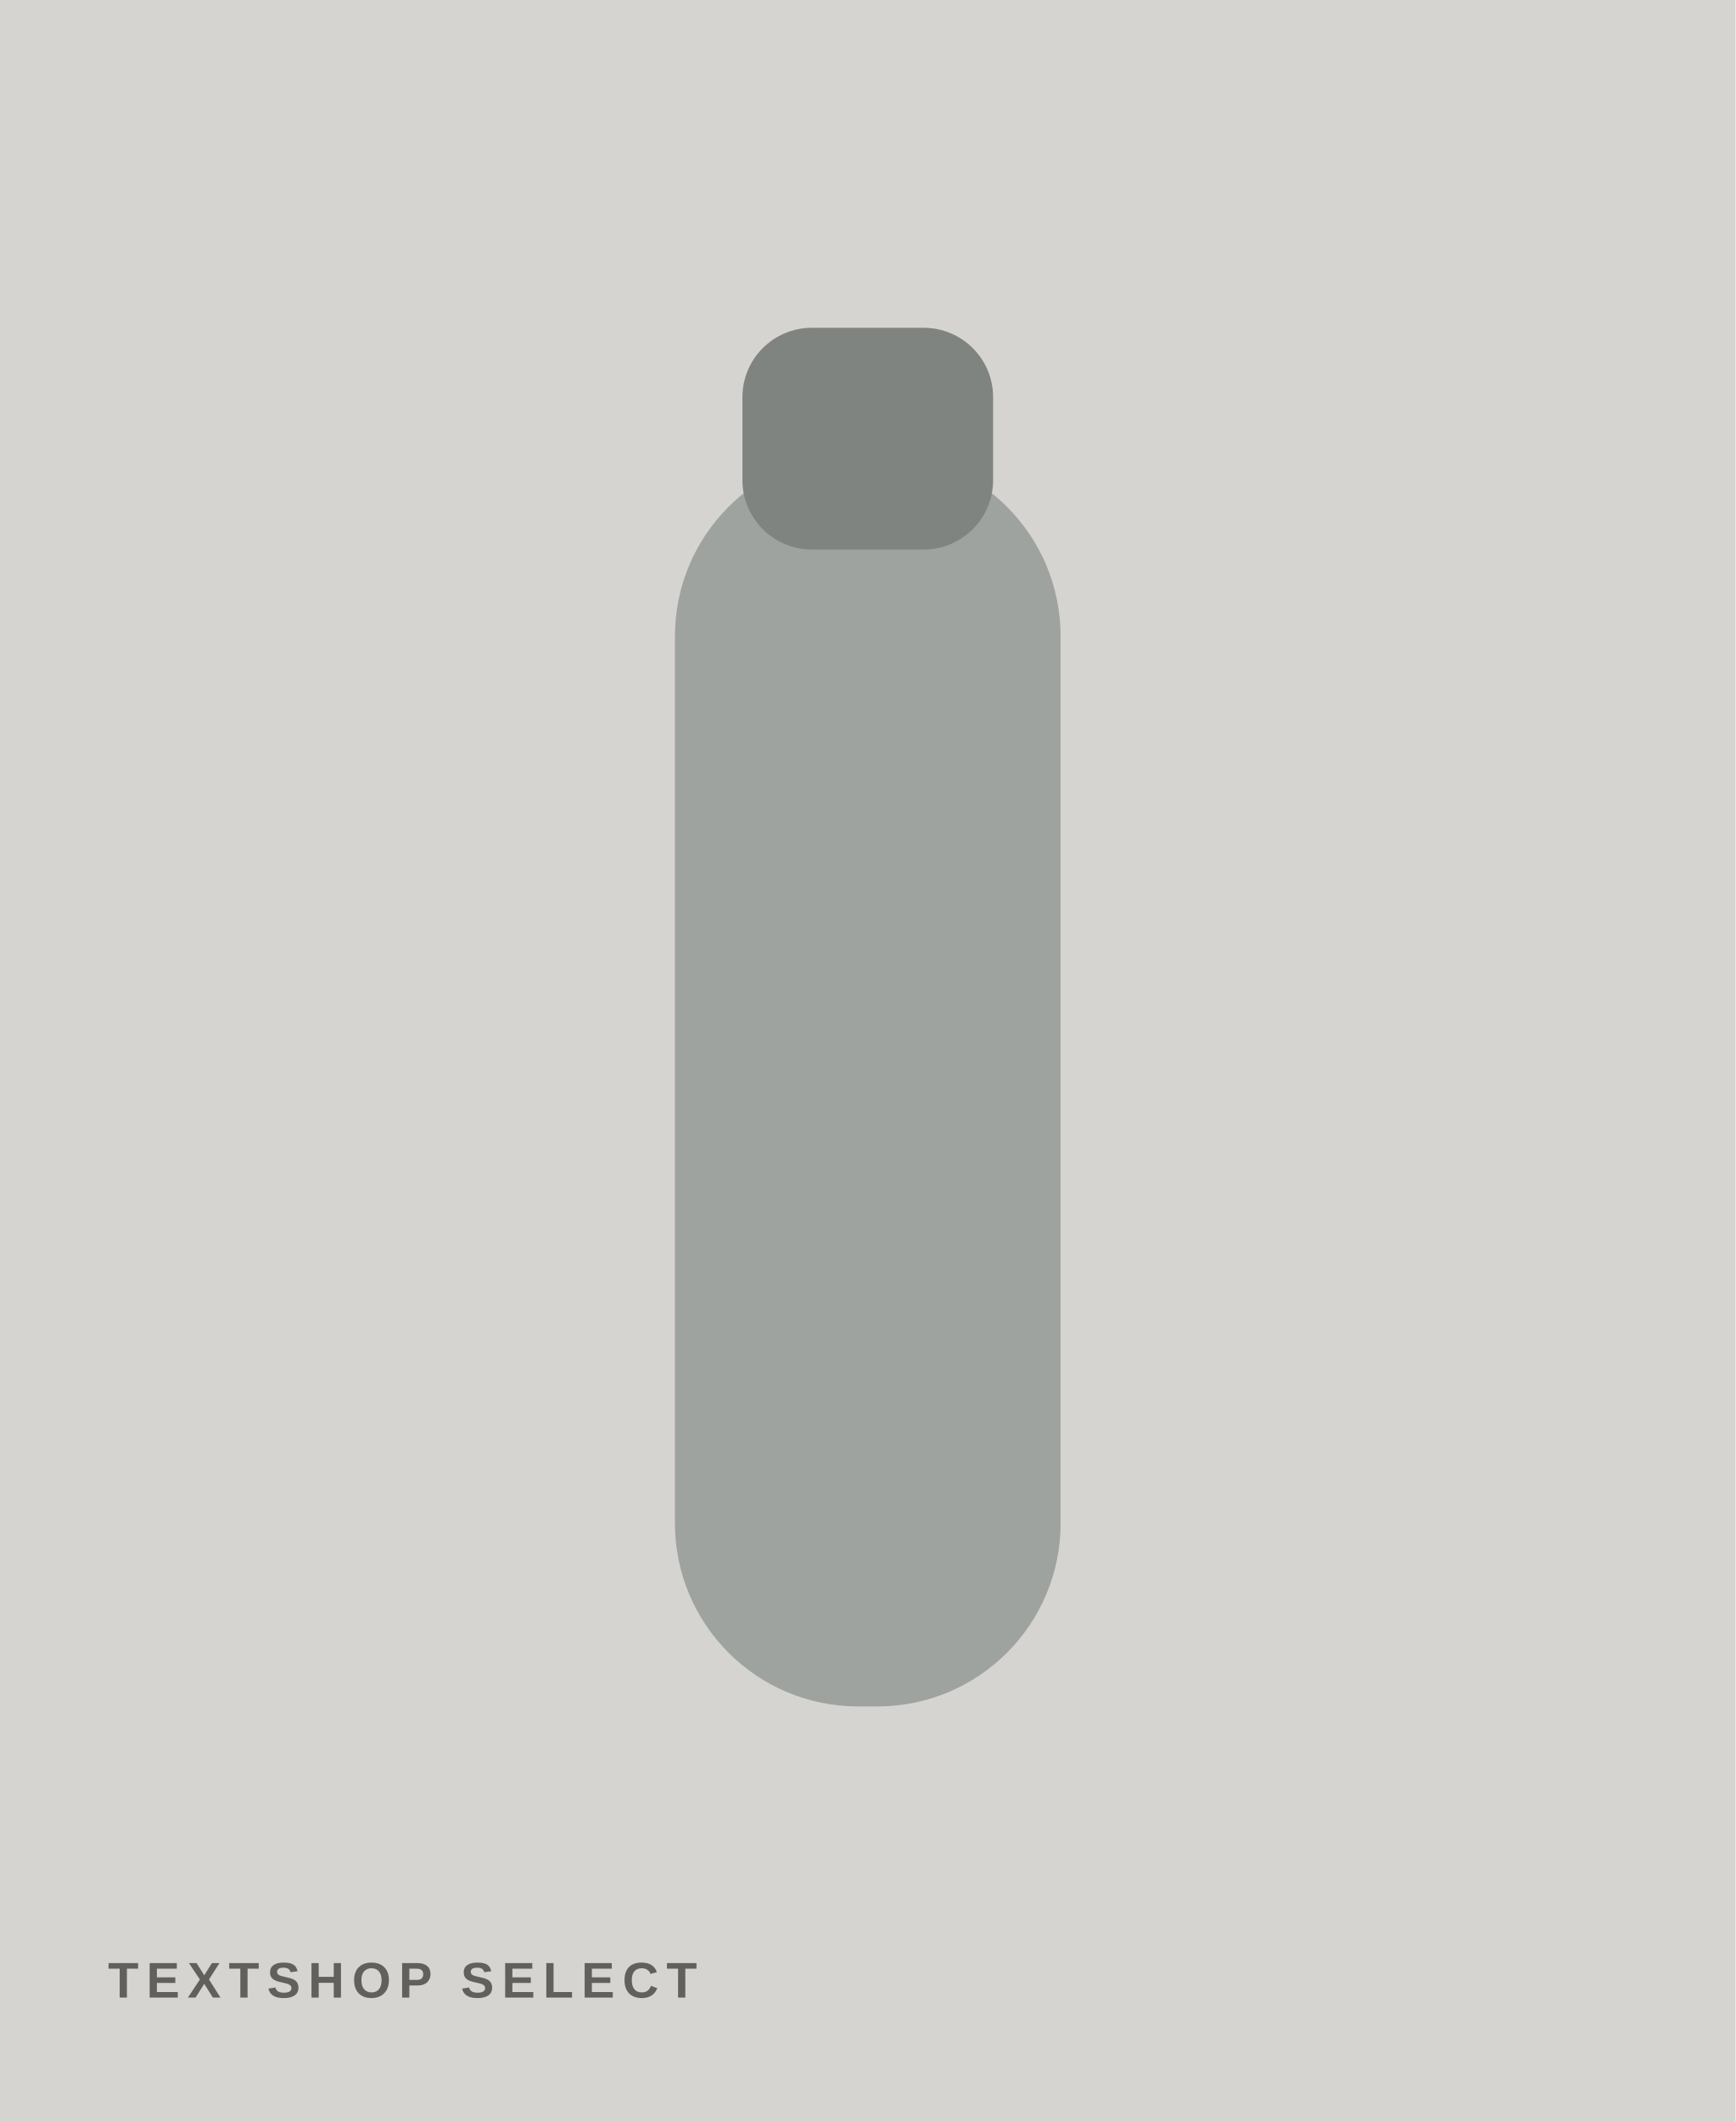
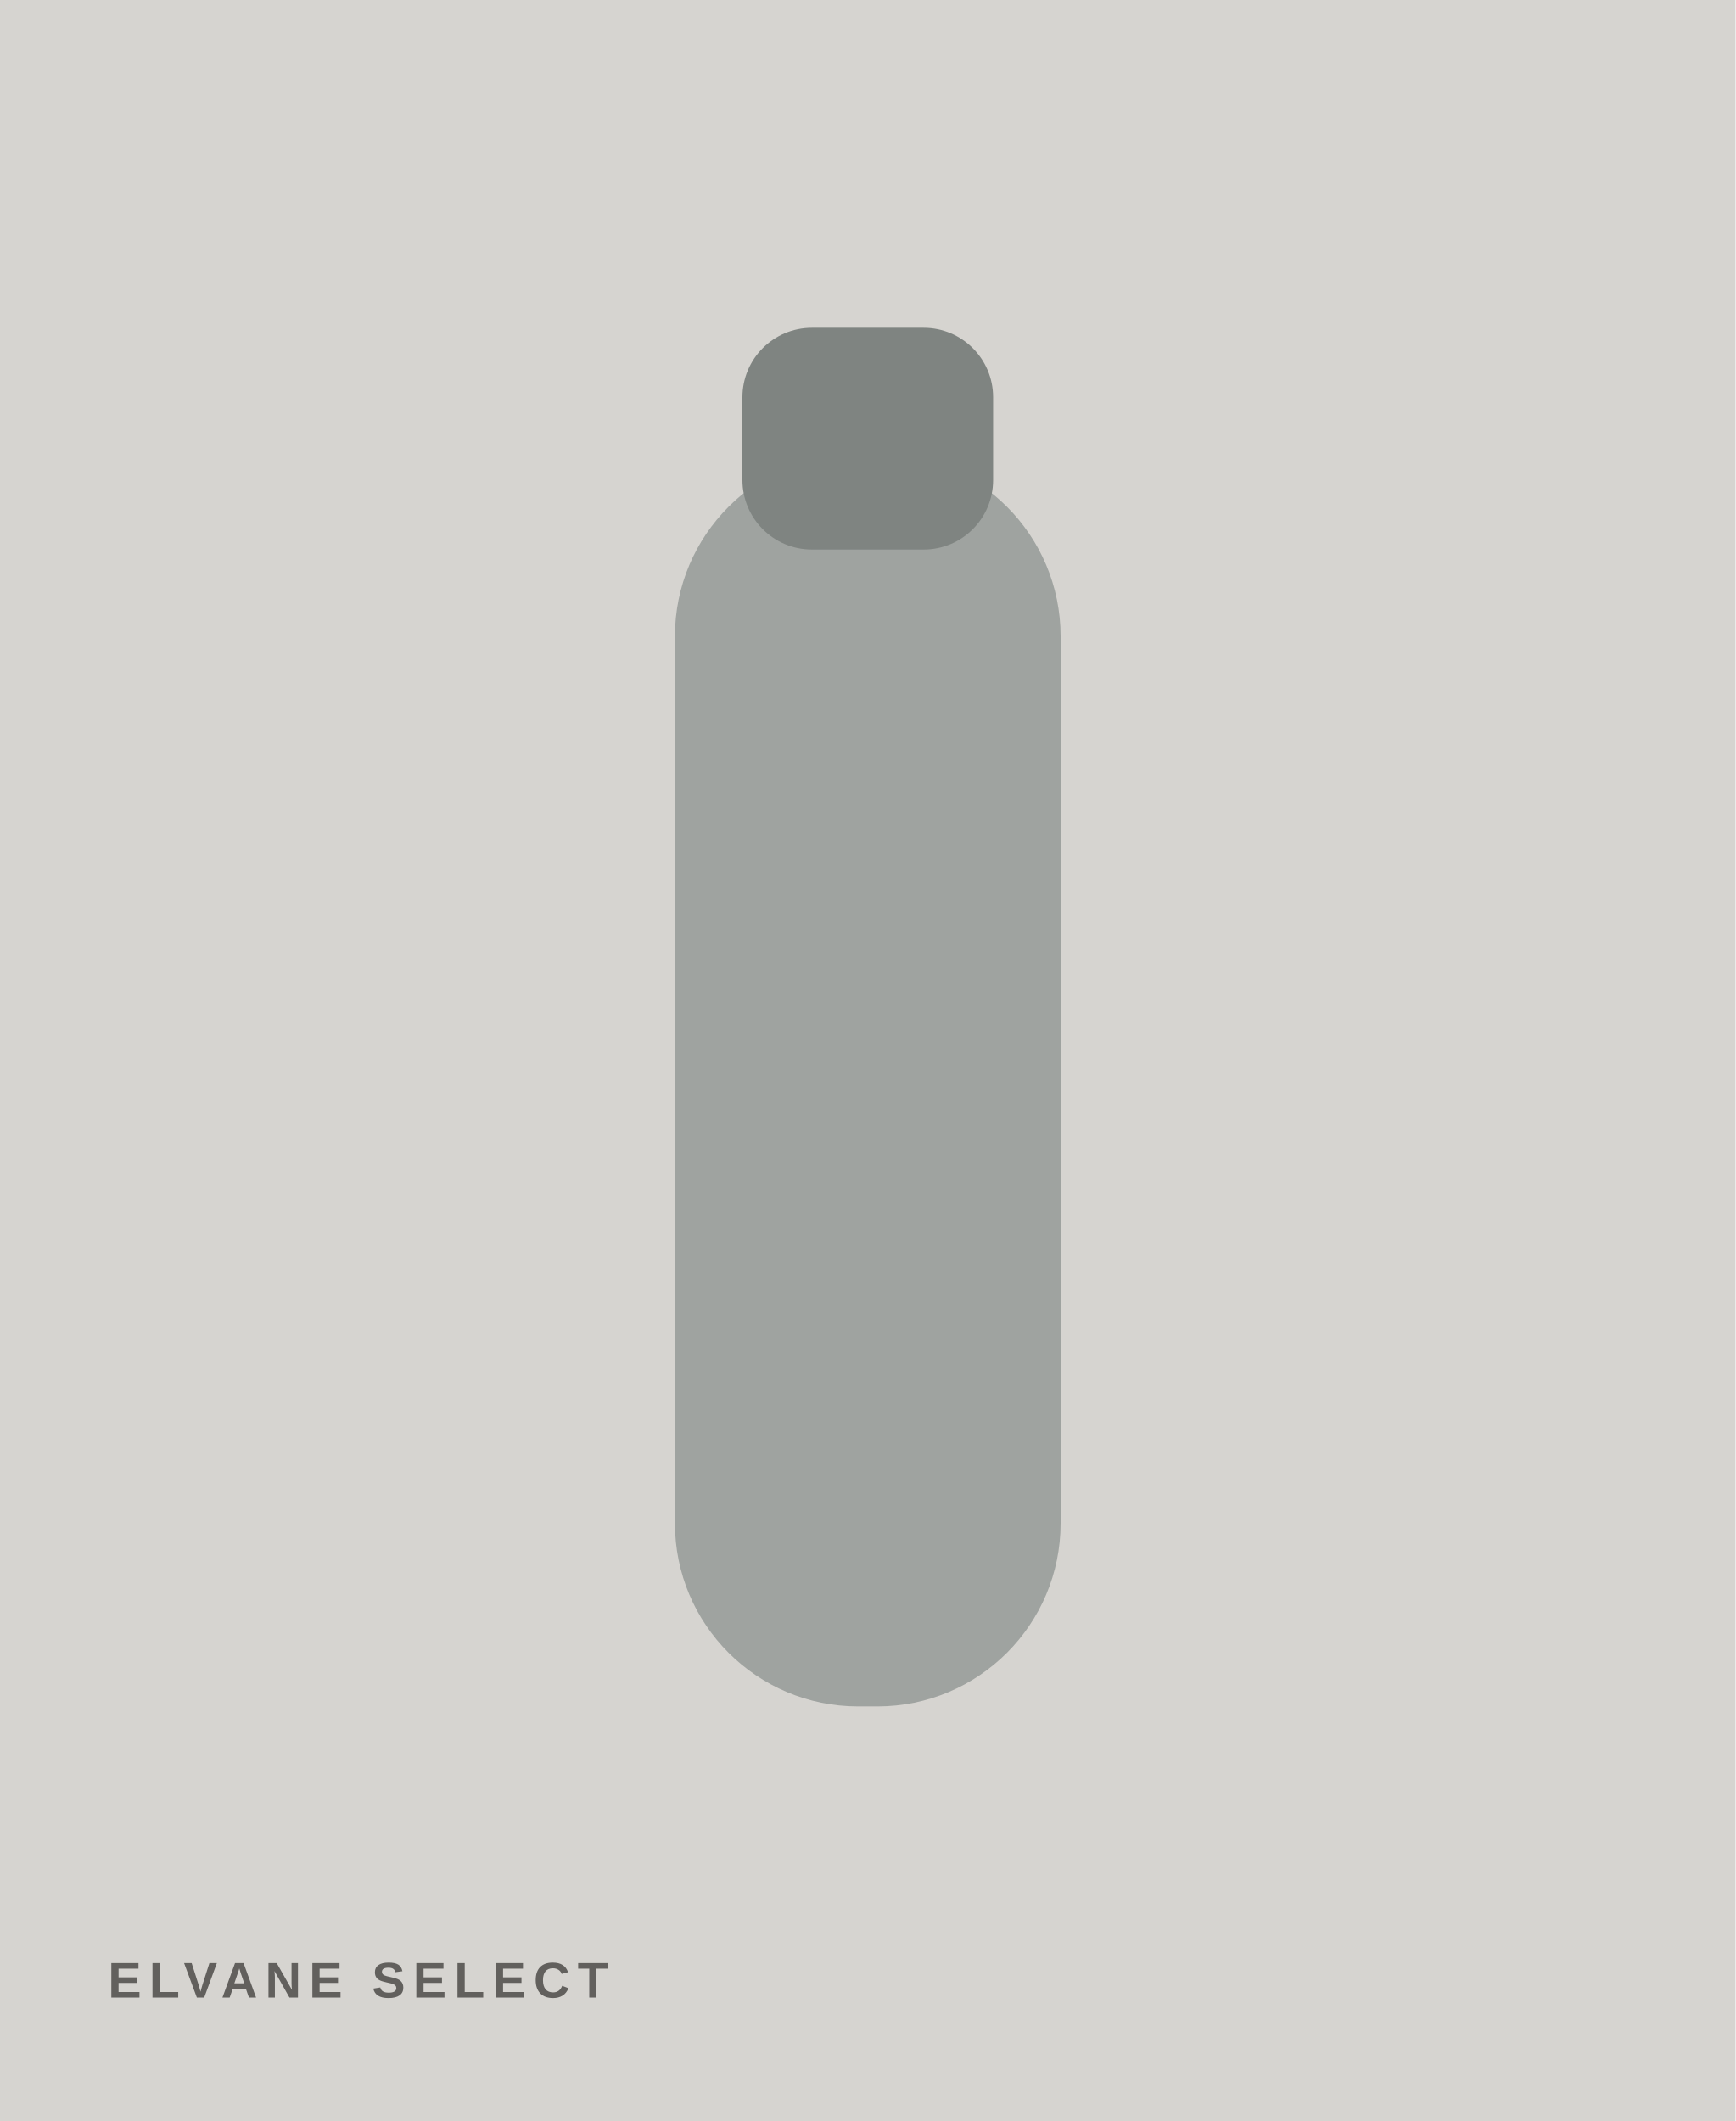
<svg xmlns="http://www.w3.org/2000/svg" viewBox="0 0 900 1100">
  <rect width="900" height="1100" fill="#d6d4d0" />
  <rect x="350" y="235" width="200" height="650" rx="95" fill="#9fa3a0" />
  <rect x="385" y="170" width="130" height="115" rx="36" fill="#7f8481" />
-   <text x="56" y="1036" fill="#62605d" font-family="Arial, sans-serif" font-size="26" font-weight="700" letter-spacing="4">TEXTSHOP SELECT</text>
+   <text x="56" y="1036" fill="#62605d" font-family="Arial, sans-serif" font-size="26" font-weight="700" letter-spacing="4">ELVANE SELECT</text>
</svg>
